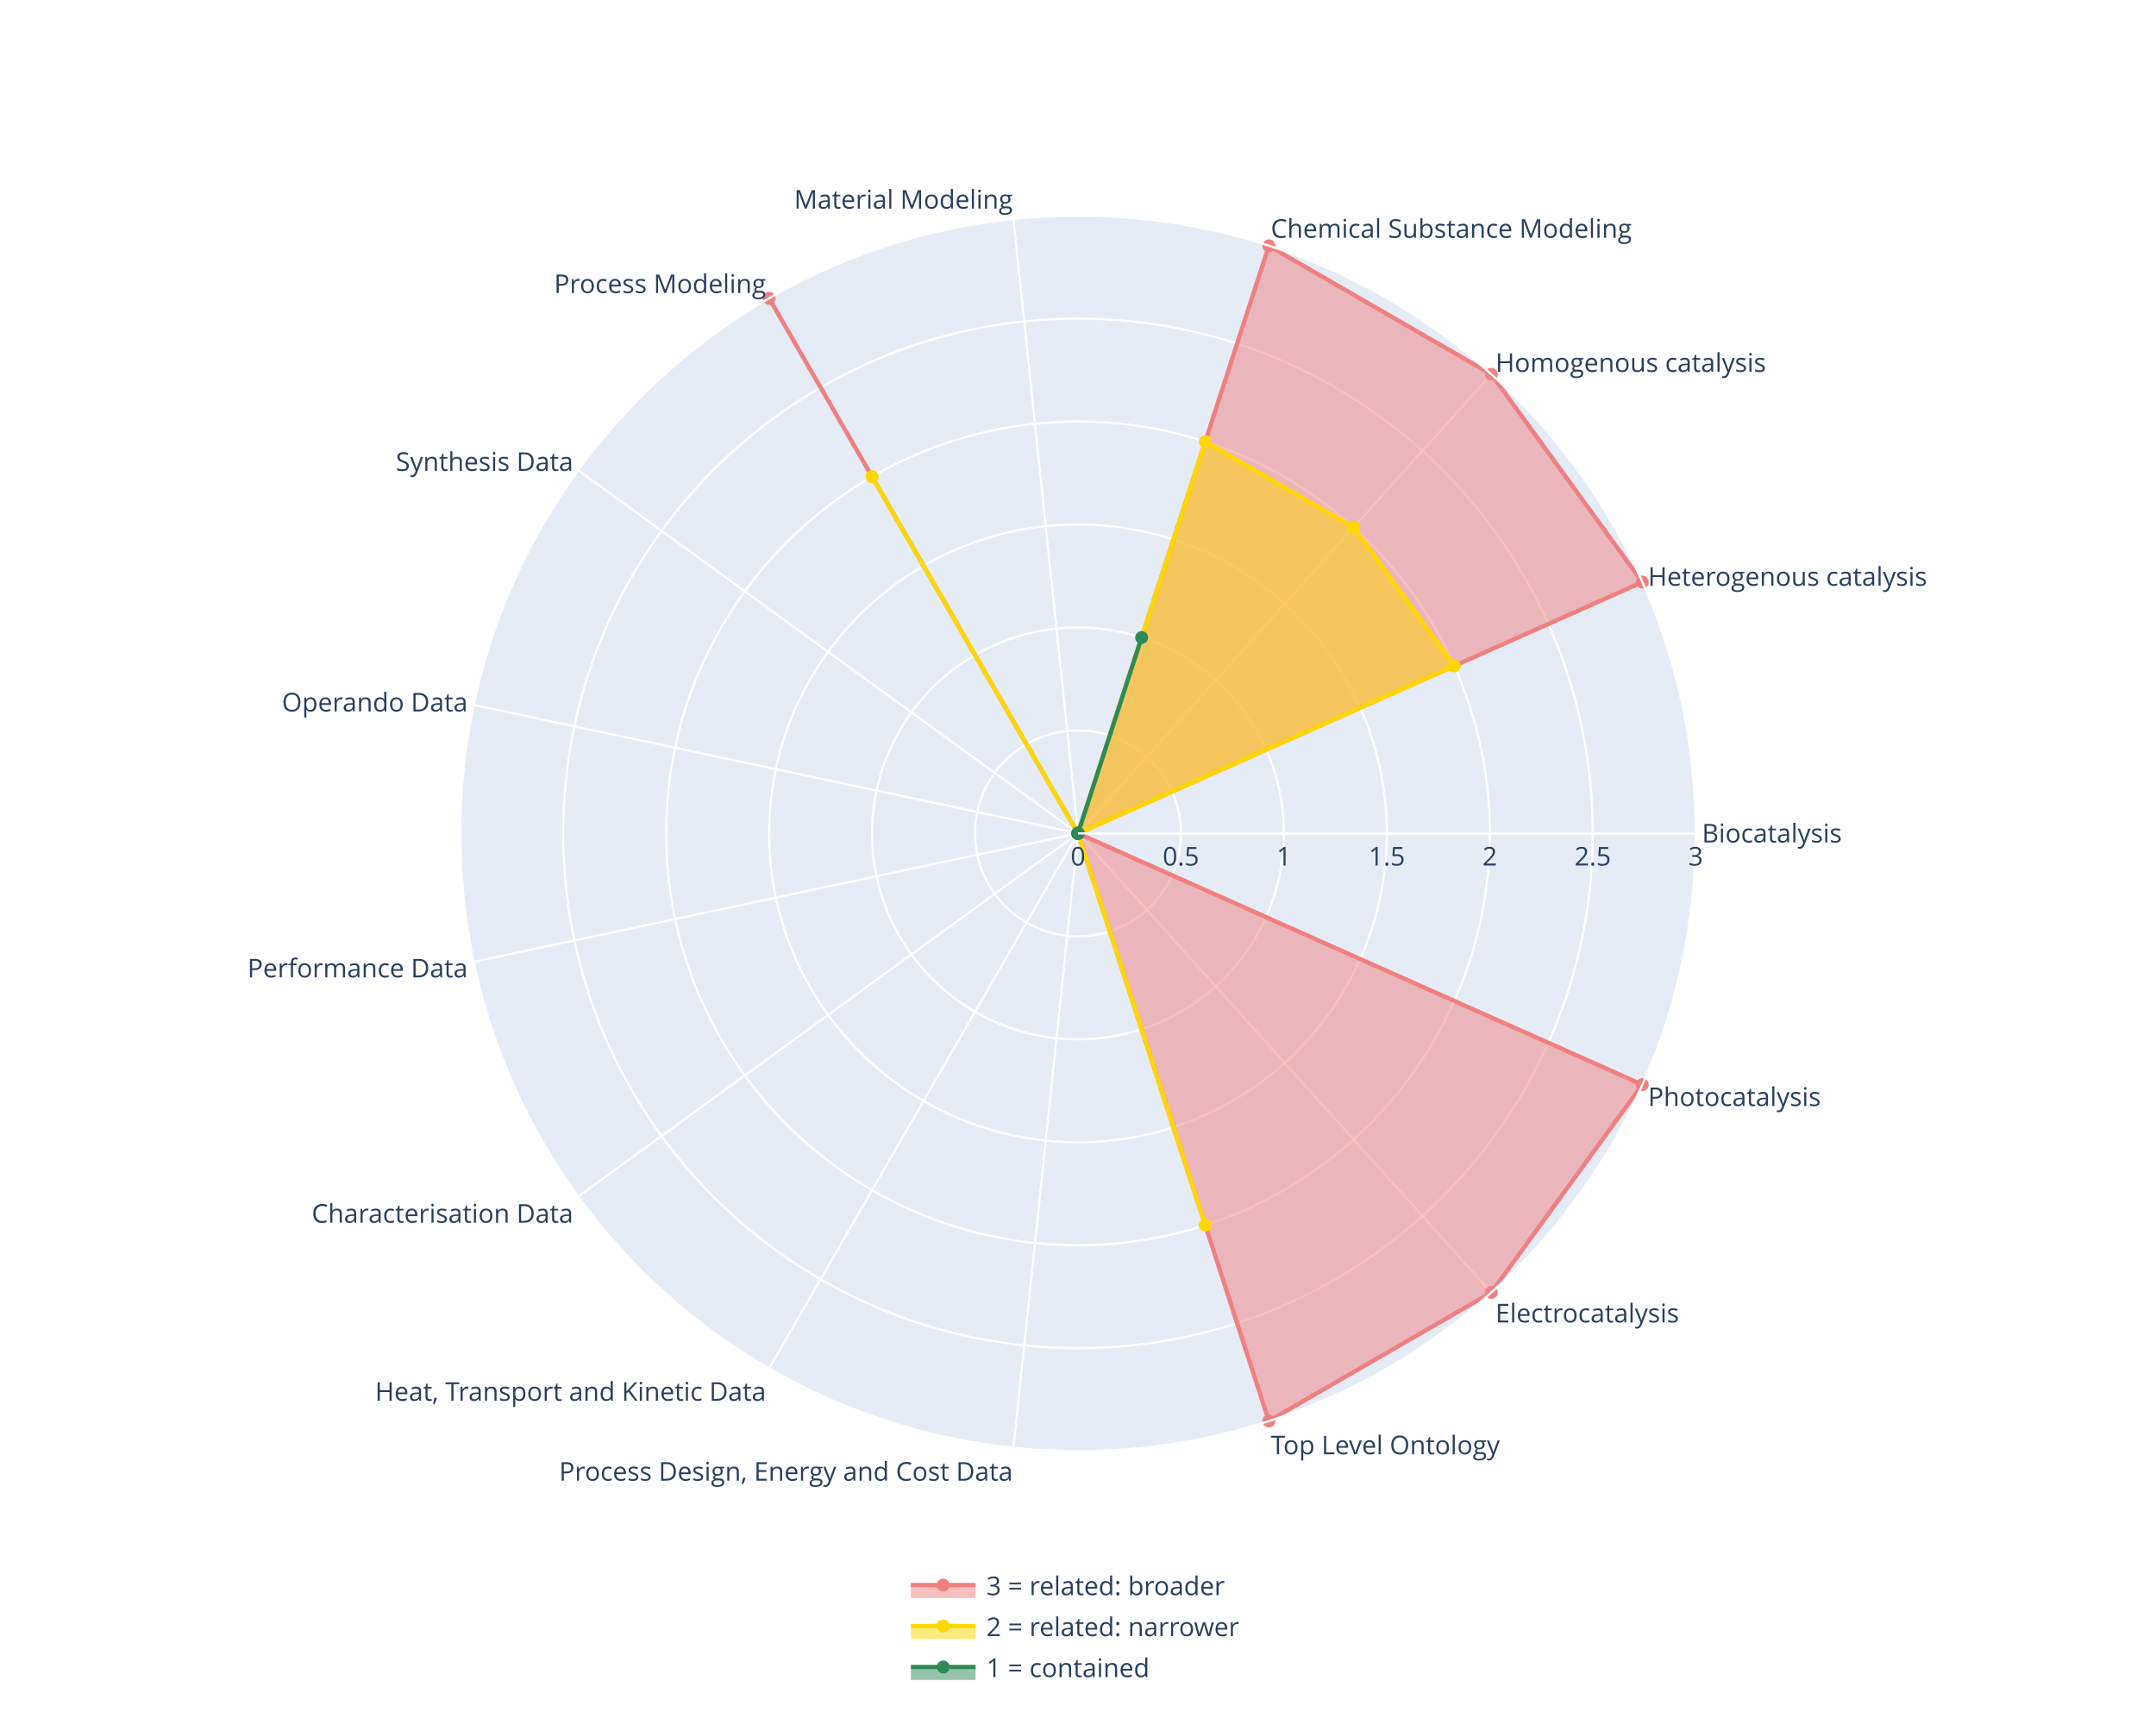
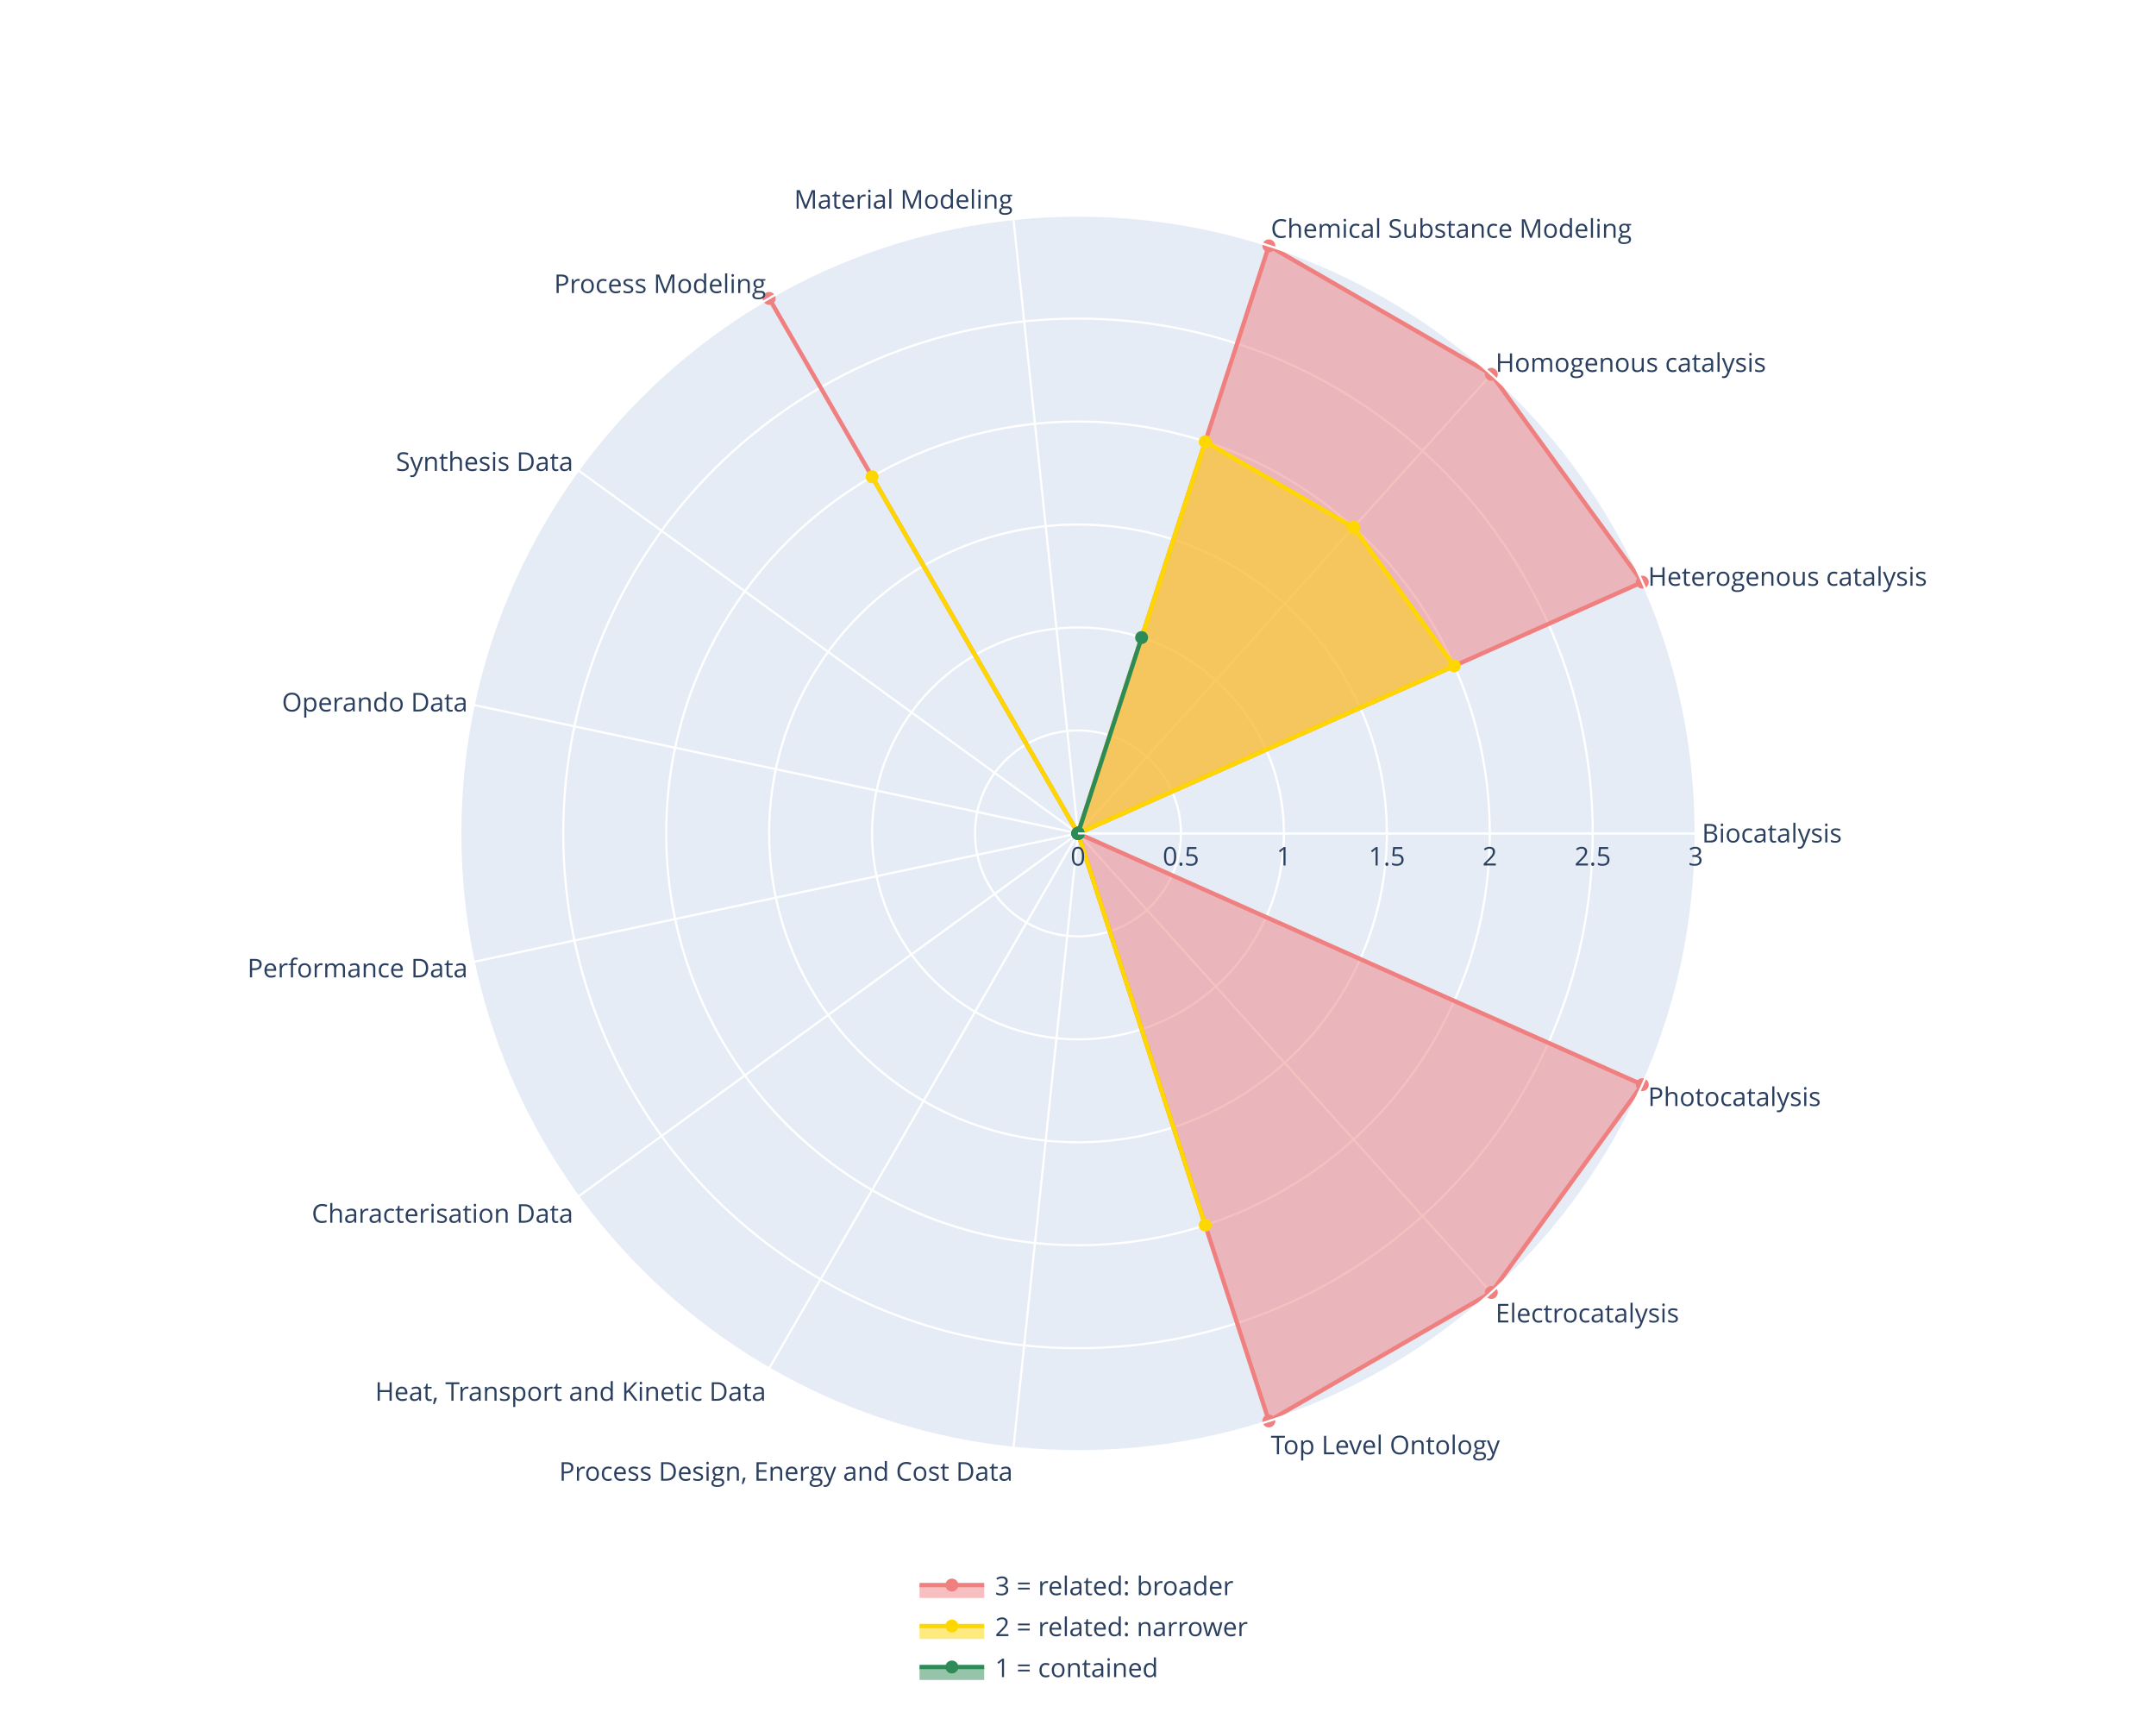
<svg xmlns="http://www.w3.org/2000/svg" class="main-svg" width="1000" height="800" style="" viewBox="0 0 1000 800">
  <rect x="0" y="0" width="1000" height="800" style="fill: rgb(255, 255, 255); fill-opacity: 1;" />
-   <defs id="defs-be75e0">
+   <defs id="defs-f96655">
    <g class="clips">
-       <clipPath id="clipbe75e0polar-for-traces">
+       <clipPath id="clipf96655polar-for-traces">
        <path d="M286.5,0A286.5,286.5 0,1,0 -286.5,-3.508613079557167e-14A286.5,286.5 0,1,0 286.5,7.017226159114334e-14Z" transform="translate(286.5,286.5)" />
      </clipPath>
    </g>
    <g class="gradients" />
    <g class="patterns" />
  </defs>
  <g class="bglayer" />
  <g class="layer-below">
    <g class="imagelayer" />
    <g class="shapelayer" />
  </g>
  <g class="cartesianlayer" />
  <g class="polarlayer">
    <g class="polar">
      <g class="polarsublayer draglayer" />
      <g class="polarsublayer plotbg">
        <path d="M286.5,0A286.5,286.5 0,1,0 -286.5,-3.508613079557167e-14A286.5,286.5 0,1,0 286.5,7.017226159114334e-14Z" transform="translate(500,386.5)" style="fill: rgb(229, 236, 246); fill-opacity: 1;" />
      </g>
      <g class="polarsublayer backplot">
        <g class="maplayer" />
      </g>
      <g class="polarsublayer angular-grid" style="fill: none;">
        <path class="angularaxisgrid" d="M500,386.5L786.5,386.5" style="stroke: rgb(255, 255, 255); stroke-opacity: 1; stroke-width: 1px;" />
        <path class="angularaxisgrid" d="M500,386.5L761.731,269.97" style="stroke: rgb(255, 255, 255); stroke-opacity: 1; stroke-width: 1px;" />
        <path class="angularaxisgrid" d="M500,386.5L691.706,173.589" style="stroke: rgb(255, 255, 255); stroke-opacity: 1; stroke-width: 1px;" />
        <path class="angularaxisgrid" d="M500,386.5L588.533,114.022" style="stroke: rgb(255, 255, 255); stroke-opacity: 1; stroke-width: 1px;" />
        <path class="angularaxisgrid" d="M500,386.5L470.053,101.569" style="stroke: rgb(255, 255, 255); stroke-opacity: 1; stroke-width: 1px;" />
        <path class="angularaxisgrid" d="M500,386.5L356.75,138.384" style="stroke: rgb(255, 255, 255); stroke-opacity: 1; stroke-width: 1px;" />
        <path class="angularaxisgrid" d="M500,386.5L268.217,218.1" style="stroke: rgb(255, 255, 255); stroke-opacity: 1; stroke-width: 1px;" />
        <path class="angularaxisgrid" d="M500,386.5L219.761,326.933" style="stroke: rgb(255, 255, 255); stroke-opacity: 1; stroke-width: 1px;" />
        <path class="angularaxisgrid" d="M500,386.5L219.761,446.067" style="stroke: rgb(255, 255, 255); stroke-opacity: 1; stroke-width: 1px;" />
        <path class="angularaxisgrid" d="M500,386.5L268.217,554.9" style="stroke: rgb(255, 255, 255); stroke-opacity: 1; stroke-width: 1px;" />
        <path class="angularaxisgrid" d="M500,386.5L356.75,634.616" style="stroke: rgb(255, 255, 255); stroke-opacity: 1; stroke-width: 1px;" />
        <path class="angularaxisgrid" d="M500,386.5L470.053,671.431" style="stroke: rgb(255, 255, 255); stroke-opacity: 1; stroke-width: 1px;" />
        <path class="angularaxisgrid" d="M500,386.5L588.533,658.978" style="stroke: rgb(255, 255, 255); stroke-opacity: 1; stroke-width: 1px;" />
        <path class="angularaxisgrid" d="M500,386.5L691.706,599.411" style="stroke: rgb(255, 255, 255); stroke-opacity: 1; stroke-width: 1px;" />
        <path class="angularaxisgrid" d="M500,386.5L761.731,503.03" style="stroke: rgb(255, 255, 255); stroke-opacity: 1; stroke-width: 1px;" />
      </g>
      <g class="polarsublayer radial-grid" transform="translate(500,386.5)" style="fill: none;">
        <path class="xgrid" d="M47.75,0A47.75,47.75 0,1,0 -47.75,-5.847688465928611e-15A47.75,47.75 0,1,0 47.75,1.1695376931857222e-14Z" style="stroke: rgb(255, 255, 255); stroke-opacity: 1; stroke-width: 1px;" />
        <path class="xgrid" d="M95.5,0A95.5,95.5 0,1,0 -95.5,-1.1695376931857222e-14A95.5,95.5 0,1,0 95.5,2.3390753863714445e-14Z" style="stroke: rgb(255, 255, 255); stroke-opacity: 1; stroke-width: 1px;" />
        <path class="xgrid" d="M143.25,0A143.25,143.25 0,1,0 -143.25,-1.7543065397785835e-14A143.25,143.25 0,1,0 143.25,3.508613079557167e-14Z" style="stroke: rgb(255, 255, 255); stroke-opacity: 1; stroke-width: 1px;" />
        <path class="xgrid" d="M191,0A191,191 0,1,0 -191,-2.3390753863714445e-14A191,191 0,1,0 191,4.678150772742889e-14Z" style="stroke: rgb(255, 255, 255); stroke-opacity: 1; stroke-width: 1px;" />
        <path class="xgrid" d="M238.75,0A238.75,238.75 0,1,0 -238.75,-2.923844232964306e-14A238.75,238.75 0,1,0 238.75,5.847688465928612e-14Z" style="stroke: rgb(255, 255, 255); stroke-opacity: 1; stroke-width: 1px;" />
      </g>
      <g class="polarsublayer frontplot" transform="translate(213.5,100)">
        <g class="barlayer" />
        <g class="scatterlayer">
-           <g class="trace scatter tracea31808" style="stroke-miterlimit: 2; opacity: 1;">
-             <g class="fills" clip-path="url(#clipbe75e0polar-for-traces)">
+           <g class="trace scatter tracef7c366" style="stroke-miterlimit: 2; opacity: 1;">
+             <g class="fills" clip-path="url(#clipf96655polar-for-traces)">
              <g>
                <path class="js-fill" d="M286.5,286.5L548.23,169.97L478.21,73.59L375.03,14.02L286.5,286.5L143.25,38.38L286.5,286.5L286.5,286.5L286.5,286.5L286.5,286.5L286.5,286.5L286.5,286.5L375.03,558.98L478.21,499.41L548.23,403.03L286.5,286.5Z" style="fill: rgb(240, 128, 128); fill-opacity: 0.5; stroke-width: 0;" />
              </g>
            </g>
            <g class="errorbars" />
            <g class="lines">
-               <path class="js-line" d="M286.5,286.5L548.23,169.97L478.21,73.59L375.03,14.02L286.5,286.5L143.25,38.38L286.5,286.5L286.5,286.5L286.5,286.5L286.5,286.5L286.5,286.5L286.5,286.5L375.03,558.98L478.21,499.41L548.23,403.03L286.5,286.5" clip-path="url(#clipbe75e0polar-for-traces)" style="vector-effect: non-scaling-stroke; fill: none; stroke: rgb(240, 128, 128); stroke-opacity: 1; stroke-width: 2px; opacity: 1;" />
+               <path class="js-line" d="M286.5,286.5L548.23,169.97L478.21,73.59L375.03,14.02L286.5,286.5L143.25,38.38L286.5,286.5L286.5,286.5L286.5,286.5L286.5,286.5L286.5,286.5L286.5,286.5L375.03,558.98L478.21,499.41L548.23,403.03L286.5,286.5" clip-path="url(#clipf96655polar-for-traces)" style="vector-effect: none; fill: none; stroke: rgb(240, 128, 128); stroke-opacity: 1; stroke-width: 2px; opacity: 1;" />
            </g>
            <g class="points">
              <path class="point" transform="translate(286.5,286.5)" d="M3,0A3,3 0 1,1 0,-3A3,3 0 0,1 3,0Z" style="opacity: 1; stroke-width: 0px; fill: rgb(240, 128, 128); fill-opacity: 1;" />
              <path class="point" transform="translate(548.23,169.97)" d="M3,0A3,3 0 1,1 0,-3A3,3 0 0,1 3,0Z" style="opacity: 1; stroke-width: 0px; fill: rgb(240, 128, 128); fill-opacity: 1;" />
              <path class="point" transform="translate(478.21,73.59)" d="M3,0A3,3 0 1,1 0,-3A3,3 0 0,1 3,0Z" style="opacity: 1; stroke-width: 0px; fill: rgb(240, 128, 128); fill-opacity: 1;" />
              <path class="point" transform="translate(375.03,14.02)" d="M3,0A3,3 0 1,1 0,-3A3,3 0 0,1 3,0Z" style="opacity: 1; stroke-width: 0px; fill: rgb(240, 128, 128); fill-opacity: 1;" />
              <path class="point" transform="translate(286.5,286.5)" d="M3,0A3,3 0 1,1 0,-3A3,3 0 0,1 3,0Z" style="opacity: 1; stroke-width: 0px; fill: rgb(240, 128, 128); fill-opacity: 1;" />
              <path class="point" transform="translate(143.25,38.38)" d="M3,0A3,3 0 1,1 0,-3A3,3 0 0,1 3,0Z" style="opacity: 1; stroke-width: 0px; fill: rgb(240, 128, 128); fill-opacity: 1;" />
              <path class="point" transform="translate(286.5,286.5)" d="M3,0A3,3 0 1,1 0,-3A3,3 0 0,1 3,0Z" style="opacity: 1; stroke-width: 0px; fill: rgb(240, 128, 128); fill-opacity: 1;" />
              <path class="point" transform="translate(286.5,286.5)" d="M3,0A3,3 0 1,1 0,-3A3,3 0 0,1 3,0Z" style="opacity: 1; stroke-width: 0px; fill: rgb(240, 128, 128); fill-opacity: 1;" />
              <path class="point" transform="translate(286.5,286.5)" d="M3,0A3,3 0 1,1 0,-3A3,3 0 0,1 3,0Z" style="opacity: 1; stroke-width: 0px; fill: rgb(240, 128, 128); fill-opacity: 1;" />
              <path class="point" transform="translate(286.5,286.5)" d="M3,0A3,3 0 1,1 0,-3A3,3 0 0,1 3,0Z" style="opacity: 1; stroke-width: 0px; fill: rgb(240, 128, 128); fill-opacity: 1;" />
              <path class="point" transform="translate(286.5,286.5)" d="M3,0A3,3 0 1,1 0,-3A3,3 0 0,1 3,0Z" style="opacity: 1; stroke-width: 0px; fill: rgb(240, 128, 128); fill-opacity: 1;" />
              <path class="point" transform="translate(286.5,286.5)" d="M3,0A3,3 0 1,1 0,-3A3,3 0 0,1 3,0Z" style="opacity: 1; stroke-width: 0px; fill: rgb(240, 128, 128); fill-opacity: 1;" />
              <path class="point" transform="translate(375.03,558.98)" d="M3,0A3,3 0 1,1 0,-3A3,3 0 0,1 3,0Z" style="opacity: 1; stroke-width: 0px; fill: rgb(240, 128, 128); fill-opacity: 1;" />
              <path class="point" transform="translate(478.21,499.41)" d="M3,0A3,3 0 1,1 0,-3A3,3 0 0,1 3,0Z" style="opacity: 1; stroke-width: 0px; fill: rgb(240, 128, 128); fill-opacity: 1;" />
              <path class="point" transform="translate(548.23,403.03)" d="M3,0A3,3 0 1,1 0,-3A3,3 0 0,1 3,0Z" style="opacity: 1; stroke-width: 0px; fill: rgb(240, 128, 128); fill-opacity: 1;" />
              <path class="point" transform="translate(286.5,286.5)" d="M3,0A3,3 0 1,1 0,-3A3,3 0 0,1 3,0Z" style="opacity: 1; stroke-width: 0px; fill: rgb(240, 128, 128); fill-opacity: 1;" />
            </g>
            <g class="text" />
          </g>
-           <g class="trace scatter tracec7c7d9" style="stroke-miterlimit: 2; opacity: 1;">
-             <g class="fills" clip-path="url(#clipbe75e0polar-for-traces)">
+           <g class="trace scatter tracecd382e" style="stroke-miterlimit: 2; opacity: 1;">
+             <g class="fills" clip-path="url(#clipf96655polar-for-traces)">
              <g>
                <path class="js-fill" d="M286.5,286.5L460.99,208.81L414.3,144.56L345.52,104.85L286.5,286.5L191,121.09L286.5,286.5L286.5,286.5L286.5,286.5L286.5,286.5L286.5,286.5L286.5,286.5L345.52,468.15L286.5,286.5L286.5,286.5L286.5,286.5Z" style="fill: rgb(255, 215, 0); fill-opacity: 0.5; stroke-width: 0;" />
              </g>
            </g>
            <g class="errorbars" />
            <g class="lines">
-               <path class="js-line" d="M286.5,286.5L460.99,208.81L414.3,144.56L345.52,104.85L286.5,286.5L191,121.09L286.5,286.5L286.5,286.5L286.5,286.5L286.5,286.5L286.5,286.5L286.5,286.5L345.52,468.15L286.5,286.5L286.5,286.5L286.5,286.5" clip-path="url(#clipbe75e0polar-for-traces)" style="vector-effect: non-scaling-stroke; fill: none; stroke: rgb(255, 215, 0); stroke-opacity: 1; stroke-width: 2px; opacity: 1;" />
+               <path class="js-line" d="M286.5,286.5L460.99,208.81L414.3,144.56L345.52,104.85L286.5,286.5L191,121.09L286.5,286.5L286.5,286.5L286.5,286.5L286.5,286.5L286.5,286.5L286.5,286.5L345.52,468.15L286.5,286.5L286.5,286.5L286.5,286.5" clip-path="url(#clipf96655polar-for-traces)" style="vector-effect: none; fill: none; stroke: rgb(255, 215, 0); stroke-opacity: 1; stroke-width: 2px; opacity: 1;" />
            </g>
            <g class="points">
              <path class="point" transform="translate(286.5,286.5)" d="M3,0A3,3 0 1,1 0,-3A3,3 0 0,1 3,0Z" style="opacity: 1; stroke-width: 0px; fill: rgb(255, 215, 0); fill-opacity: 1;" />
              <path class="point" transform="translate(460.99,208.81)" d="M3,0A3,3 0 1,1 0,-3A3,3 0 0,1 3,0Z" style="opacity: 1; stroke-width: 0px; fill: rgb(255, 215, 0); fill-opacity: 1;" />
              <path class="point" transform="translate(414.3,144.56)" d="M3,0A3,3 0 1,1 0,-3A3,3 0 0,1 3,0Z" style="opacity: 1; stroke-width: 0px; fill: rgb(255, 215, 0); fill-opacity: 1;" />
              <path class="point" transform="translate(345.52,104.85)" d="M3,0A3,3 0 1,1 0,-3A3,3 0 0,1 3,0Z" style="opacity: 1; stroke-width: 0px; fill: rgb(255, 215, 0); fill-opacity: 1;" />
              <path class="point" transform="translate(286.5,286.5)" d="M3,0A3,3 0 1,1 0,-3A3,3 0 0,1 3,0Z" style="opacity: 1; stroke-width: 0px; fill: rgb(255, 215, 0); fill-opacity: 1;" />
              <path class="point" transform="translate(191,121.09)" d="M3,0A3,3 0 1,1 0,-3A3,3 0 0,1 3,0Z" style="opacity: 1; stroke-width: 0px; fill: rgb(255, 215, 0); fill-opacity: 1;" />
              <path class="point" transform="translate(286.5,286.5)" d="M3,0A3,3 0 1,1 0,-3A3,3 0 0,1 3,0Z" style="opacity: 1; stroke-width: 0px; fill: rgb(255, 215, 0); fill-opacity: 1;" />
              <path class="point" transform="translate(286.5,286.5)" d="M3,0A3,3 0 1,1 0,-3A3,3 0 0,1 3,0Z" style="opacity: 1; stroke-width: 0px; fill: rgb(255, 215, 0); fill-opacity: 1;" />
              <path class="point" transform="translate(286.5,286.5)" d="M3,0A3,3 0 1,1 0,-3A3,3 0 0,1 3,0Z" style="opacity: 1; stroke-width: 0px; fill: rgb(255, 215, 0); fill-opacity: 1;" />
              <path class="point" transform="translate(286.5,286.5)" d="M3,0A3,3 0 1,1 0,-3A3,3 0 0,1 3,0Z" style="opacity: 1; stroke-width: 0px; fill: rgb(255, 215, 0); fill-opacity: 1;" />
              <path class="point" transform="translate(286.5,286.5)" d="M3,0A3,3 0 1,1 0,-3A3,3 0 0,1 3,0Z" style="opacity: 1; stroke-width: 0px; fill: rgb(255, 215, 0); fill-opacity: 1;" />
              <path class="point" transform="translate(286.5,286.5)" d="M3,0A3,3 0 1,1 0,-3A3,3 0 0,1 3,0Z" style="opacity: 1; stroke-width: 0px; fill: rgb(255, 215, 0); fill-opacity: 1;" />
              <path class="point" transform="translate(345.52,468.15)" d="M3,0A3,3 0 1,1 0,-3A3,3 0 0,1 3,0Z" style="opacity: 1; stroke-width: 0px; fill: rgb(255, 215, 0); fill-opacity: 1;" />
              <path class="point" transform="translate(286.5,286.5)" d="M3,0A3,3 0 1,1 0,-3A3,3 0 0,1 3,0Z" style="opacity: 1; stroke-width: 0px; fill: rgb(255, 215, 0); fill-opacity: 1;" />
              <path class="point" transform="translate(286.5,286.5)" d="M3,0A3,3 0 1,1 0,-3A3,3 0 0,1 3,0Z" style="opacity: 1; stroke-width: 0px; fill: rgb(255, 215, 0); fill-opacity: 1;" />
              <path class="point" transform="translate(286.5,286.5)" d="M3,0A3,3 0 1,1 0,-3A3,3 0 0,1 3,0Z" style="opacity: 1; stroke-width: 0px; fill: rgb(255, 215, 0); fill-opacity: 1;" />
            </g>
            <g class="text" />
          </g>
-           <g class="trace scatter trace2a318a" style="stroke-miterlimit: 2; opacity: 1;">
-             <g class="fills" clip-path="url(#clipbe75e0polar-for-traces)">
+           <g class="trace scatter tracee74c1b" style="stroke-miterlimit: 2; opacity: 1;">
+             <g class="fills" clip-path="url(#clipf96655polar-for-traces)">
              <g>
                <path class="js-fill" d="M286.5,286.5L286.5,286.5L286.5,286.5L316.01,195.67L286.5,286.5L286.5,286.5L286.5,286.5L286.5,286.5L286.5,286.5L286.5,286.5L286.5,286.5L286.5,286.5L286.5,286.5L286.5,286.5L286.5,286.5L286.5,286.5Z" style="fill: rgb(46, 139, 87); fill-opacity: 0.5; stroke-width: 0;" />
              </g>
            </g>
            <g class="errorbars" />
            <g class="lines">
-               <path class="js-line" d="M286.5,286.5L286.5,286.5L286.5,286.5L316.01,195.67L286.5,286.5L286.5,286.5L286.5,286.5L286.5,286.5L286.5,286.5L286.5,286.5L286.5,286.5L286.5,286.5L286.5,286.5L286.5,286.5L286.5,286.5L286.5,286.5" clip-path="url(#clipbe75e0polar-for-traces)" style="vector-effect: non-scaling-stroke; fill: none; stroke: rgb(46, 139, 87); stroke-opacity: 1; stroke-width: 2px; opacity: 1;" />
+               <path class="js-line" d="M286.5,286.5L286.5,286.5L286.5,286.5L316.01,195.67L286.5,286.5L286.5,286.5L286.5,286.5L286.5,286.5L286.5,286.5L286.5,286.5L286.5,286.5L286.5,286.5L286.5,286.5L286.5,286.5L286.5,286.5L286.5,286.5" clip-path="url(#clipf96655polar-for-traces)" style="vector-effect: none; fill: none; stroke: rgb(46, 139, 87); stroke-opacity: 1; stroke-width: 2px; opacity: 1;" />
            </g>
            <g class="points">
              <path class="point" transform="translate(286.5,286.5)" d="M3,0A3,3 0 1,1 0,-3A3,3 0 0,1 3,0Z" style="opacity: 1; stroke-width: 0px; fill: rgb(46, 139, 87); fill-opacity: 1;" />
              <path class="point" transform="translate(286.5,286.5)" d="M3,0A3,3 0 1,1 0,-3A3,3 0 0,1 3,0Z" style="opacity: 1; stroke-width: 0px; fill: rgb(46, 139, 87); fill-opacity: 1;" />
              <path class="point" transform="translate(286.5,286.5)" d="M3,0A3,3 0 1,1 0,-3A3,3 0 0,1 3,0Z" style="opacity: 1; stroke-width: 0px; fill: rgb(46, 139, 87); fill-opacity: 1;" />
              <path class="point" transform="translate(316.01,195.67)" d="M3,0A3,3 0 1,1 0,-3A3,3 0 0,1 3,0Z" style="opacity: 1; stroke-width: 0px; fill: rgb(46, 139, 87); fill-opacity: 1;" />
              <path class="point" transform="translate(286.5,286.5)" d="M3,0A3,3 0 1,1 0,-3A3,3 0 0,1 3,0Z" style="opacity: 1; stroke-width: 0px; fill: rgb(46, 139, 87); fill-opacity: 1;" />
              <path class="point" transform="translate(286.5,286.5)" d="M3,0A3,3 0 1,1 0,-3A3,3 0 0,1 3,0Z" style="opacity: 1; stroke-width: 0px; fill: rgb(46, 139, 87); fill-opacity: 1;" />
              <path class="point" transform="translate(286.5,286.5)" d="M3,0A3,3 0 1,1 0,-3A3,3 0 0,1 3,0Z" style="opacity: 1; stroke-width: 0px; fill: rgb(46, 139, 87); fill-opacity: 1;" />
              <path class="point" transform="translate(286.5,286.5)" d="M3,0A3,3 0 1,1 0,-3A3,3 0 0,1 3,0Z" style="opacity: 1; stroke-width: 0px; fill: rgb(46, 139, 87); fill-opacity: 1;" />
              <path class="point" transform="translate(286.5,286.5)" d="M3,0A3,3 0 1,1 0,-3A3,3 0 0,1 3,0Z" style="opacity: 1; stroke-width: 0px; fill: rgb(46, 139, 87); fill-opacity: 1;" />
              <path class="point" transform="translate(286.5,286.5)" d="M3,0A3,3 0 1,1 0,-3A3,3 0 0,1 3,0Z" style="opacity: 1; stroke-width: 0px; fill: rgb(46, 139, 87); fill-opacity: 1;" />
              <path class="point" transform="translate(286.5,286.5)" d="M3,0A3,3 0 1,1 0,-3A3,3 0 0,1 3,0Z" style="opacity: 1; stroke-width: 0px; fill: rgb(46, 139, 87); fill-opacity: 1;" />
              <path class="point" transform="translate(286.5,286.5)" d="M3,0A3,3 0 1,1 0,-3A3,3 0 0,1 3,0Z" style="opacity: 1; stroke-width: 0px; fill: rgb(46, 139, 87); fill-opacity: 1;" />
              <path class="point" transform="translate(286.5,286.5)" d="M3,0A3,3 0 1,1 0,-3A3,3 0 0,1 3,0Z" style="opacity: 1; stroke-width: 0px; fill: rgb(46, 139, 87); fill-opacity: 1;" />
              <path class="point" transform="translate(286.5,286.5)" d="M3,0A3,3 0 1,1 0,-3A3,3 0 0,1 3,0Z" style="opacity: 1; stroke-width: 0px; fill: rgb(46, 139, 87); fill-opacity: 1;" />
              <path class="point" transform="translate(286.5,286.5)" d="M3,0A3,3 0 1,1 0,-3A3,3 0 0,1 3,0Z" style="opacity: 1; stroke-width: 0px; fill: rgb(46, 139, 87); fill-opacity: 1;" />
              <path class="point" transform="translate(286.5,286.5)" d="M3,0A3,3 0 1,1 0,-3A3,3 0 0,1 3,0Z" style="opacity: 1; stroke-width: 0px; fill: rgb(46, 139, 87); fill-opacity: 1;" />
            </g>
            <g class="text" />
          </g>
        </g>
      </g>
      <g class="polarsublayer angular-line">
        <path d="M286.5,0A286.5,286.5 0,1,0 -286.5,-3.508613079557167e-14A286.5,286.5 0,1,0 286.5,7.017226159114334e-14Z" transform="translate(500,386.5)" stroke-width="1" style="fill: none; stroke: rgb(255, 255, 255); stroke-opacity: 1;" />
      </g>
      <g class="polarsublayer radial-line">
        <line x1="0" y1="0" x2="286.5" y2="0" transform="translate(500,386.5)" stroke-width="1" style="fill: none; stroke: rgb(255, 255, 255); stroke-opacity: 1;" />
      </g>
      <g class="polarsublayer angular-axis">
        <g class="angularaxistick">
          <text text-anchor="start" x="2.9" y="4.2" transform="translate(786.5,386.5)" style="font-family: 'Open Sans', verdana, arial, sans-serif; font-size: 12px; fill: rgb(42, 63, 95); fill-opacity: 1; white-space: pre; opacity: 1;">Biocatalysis</text>
        </g>
        <g class="angularaxistick">
          <text text-anchor="start" x="2.649" y="1.681" transform="translate(761.7308,269.97)" style="font-family: 'Open Sans', verdana, arial, sans-serif; font-size: 12px; fill: rgb(42, 63, 95); fill-opacity: 1; white-space: pre; opacity: 1;">Heterogenous catalysis</text>
        </g>
        <g class="angularaxistick">
          <text text-anchor="start" x="1.94" y="-1.128" transform="translate(691.7059,173.589)" style="font-family: 'Open Sans', verdana, arial, sans-serif; font-size: 12px; fill: rgb(42, 63, 95); fill-opacity: 1; white-space: pre; opacity: 1;">Homogenous catalysis</text>
        </g>
        <g class="angularaxistick">
          <text text-anchor="start" x="0.896" y="-3.743" transform="translate(588.5334,114.0223)" style="font-family: 'Open Sans', verdana, arial, sans-serif; font-size: 12px; fill: rgb(42, 63, 95); fill-opacity: 1; white-space: pre; opacity: 1;">Chemical Substance Modeling</text>
        </g>
        <g class="angularaxistick">
          <text text-anchor="end" x="-0.303" y="-4.832" transform="translate(470.0526,101.5695)" style="font-family: 'Open Sans', verdana, arial, sans-serif; font-size: 12px; fill: rgb(42, 63, 95); fill-opacity: 1; white-space: pre; opacity: 1;">Material Modeling</text>
        </g>
        <g class="angularaxistick">
          <text text-anchor="end" x="-1.45" y="-2.49" transform="translate(356.75,138.3837)" style="font-family: 'Open Sans', verdana, arial, sans-serif; font-size: 12px; fill: rgb(42, 63, 95); fill-opacity: 1; white-space: pre; opacity: 1;">Process Modeling</text>
        </g>
        <g class="angularaxistick">
          <text text-anchor="end" x="-2.346" y="0.283" transform="translate(268.2166,218.0995)" style="font-family: 'Open Sans', verdana, arial, sans-serif; font-size: 12px; fill: rgb(42, 63, 95); fill-opacity: 1; white-space: pre; opacity: 1;">Synthesis Data</text>
        </g>
        <g class="angularaxistick">
          <text text-anchor="end" x="-2.837" y="3.006" transform="translate(219.7607,326.9333)" style="font-family: 'Open Sans', verdana, arial, sans-serif; font-size: 12px; fill: rgb(42, 63, 95); fill-opacity: 1; white-space: pre; opacity: 1;">Operando Data</text>
        </g>
        <g class="angularaxistick">
          <text text-anchor="end" x="-2.837" y="7.206" transform="translate(219.7607,446.0667)" style="font-family: 'Open Sans', verdana, arial, sans-serif; font-size: 12px; fill: rgb(42, 63, 95); fill-opacity: 1; white-space: pre; opacity: 1;">Performance Data</text>
        </g>
        <g class="angularaxistick">
          <text text-anchor="end" x="-2.346" y="12.156" transform="translate(268.2166,554.9005)" style="font-family: 'Open Sans', verdana, arial, sans-serif; font-size: 12px; fill: rgb(42, 63, 95); fill-opacity: 1; white-space: pre; opacity: 1;">Characterisation Data</text>
        </g>
        <g class="angularaxistick">
          <text text-anchor="end" x="-1.45" y="15.004" transform="translate(356.75,634.6163)" style="font-family: 'Open Sans', verdana, arial, sans-serif; font-size: 12px; fill: rgb(42, 63, 95); fill-opacity: 1; white-space: pre; opacity: 1;">Heat, Transport and Kinetic Data</text>
        </g>
        <g class="angularaxistick">
          <text text-anchor="end" x="-0.303" y="15.257" transform="translate(470.0526,671.4305)" style="font-family: 'Open Sans', verdana, arial, sans-serif; font-size: 12px; fill: rgb(42, 63, 95); fill-opacity: 1; white-space: pre; opacity: 1;">Process Design, Energy and Cost Data</text>
        </g>
        <g class="angularaxistick">
          <text text-anchor="start" x="0.896" y="15.469" transform="translate(588.5334,658.9777)" style="font-family: 'Open Sans', verdana, arial, sans-serif; font-size: 12px; fill: rgb(42, 63, 95); fill-opacity: 1; white-space: pre; opacity: 1;">Top Level Ontology</text>
        </g>
        <g class="angularaxistick">
          <text text-anchor="start" x="1.94" y="13.883" transform="translate(691.7059,599.411)" style="font-family: 'Open Sans', verdana, arial, sans-serif; font-size: 12px; fill: rgb(42, 63, 95); fill-opacity: 1; white-space: pre; opacity: 1;">Electrocatalysis</text>
        </g>
        <g class="angularaxistick">
          <text text-anchor="start" x="2.649" y="9.897" transform="translate(761.7308,503.03)" style="font-family: 'Open Sans', verdana, arial, sans-serif; font-size: 12px; fill: rgb(42, 63, 95); fill-opacity: 1; white-space: pre; opacity: 1;">Photocatalysis</text>
        </g>
      </g>
      <g class="polarsublayer radial-axis" transform="translate(500,386.5)">
        <g class="xtick">
          <text text-anchor="middle" x="0" y="14.9" transform="" style="font-family: 'Open Sans', verdana, arial, sans-serif; font-size: 12px; fill: rgb(42, 63, 95); fill-opacity: 1; white-space: pre; opacity: 1;">0</text>
        </g>
        <g class="xtick">
          <text text-anchor="middle" x="0" y="14.9" transform="translate(47.75,0)" style="font-family: 'Open Sans', verdana, arial, sans-serif; font-size: 12px; fill: rgb(42, 63, 95); fill-opacity: 1; white-space: pre; opacity: 1;">0.5</text>
        </g>
        <g class="xtick">
          <text text-anchor="middle" x="0" y="14.9" transform="translate(95.5,0)" style="font-family: 'Open Sans', verdana, arial, sans-serif; font-size: 12px; fill: rgb(42, 63, 95); fill-opacity: 1; white-space: pre; opacity: 1;">1</text>
        </g>
        <g class="xtick">
          <text text-anchor="middle" x="0" y="14.9" transform="translate(143.25,0)" style="font-family: 'Open Sans', verdana, arial, sans-serif; font-size: 12px; fill: rgb(42, 63, 95); fill-opacity: 1; white-space: pre; opacity: 1;">1.5</text>
        </g>
        <g class="xtick">
          <text text-anchor="middle" x="0" y="14.9" transform="translate(191,0)" style="font-family: 'Open Sans', verdana, arial, sans-serif; font-size: 12px; fill: rgb(42, 63, 95); fill-opacity: 1; white-space: pre; opacity: 1;">2</text>
        </g>
        <g class="xtick">
          <text text-anchor="middle" x="0" y="14.9" transform="translate(238.75,0)" style="font-family: 'Open Sans', verdana, arial, sans-serif; font-size: 12px; fill: rgb(42, 63, 95); fill-opacity: 1; white-space: pre; opacity: 1;">2.5</text>
        </g>
        <g class="xtick">
          <text text-anchor="middle" x="0" y="14.9" transform="translate(286.5,0)" style="font-family: 'Open Sans', verdana, arial, sans-serif; font-size: 12px; fill: rgb(42, 63, 95); fill-opacity: 1; white-space: pre; opacity: 1;">3</text>
        </g>
      </g>
    </g>
  </g>
  <g class="smithlayer" />
  <g class="ternarylayer" />
  <g class="geolayer" />
  <g class="funnelarealayer" />
  <g class="pielayer" />
  <g class="iciclelayer" />
  <g class="treemaplayer" />
  <g class="sunburstlayer" />
  <g class="glimages" />
-   <defs id="topdefs-be75e0">
+   <defs id="topdefs-f96655">
    <g class="clips" />
-     <clipPath id="legendbe75e0">
-       <rect width="165" height="67" x="0" y="0" />
+     <clipPath id="legendf96655">
+       <rect width="157" height="67" x="0" y="0" />
    </clipPath>
  </defs>
  <g class="layer-above">
    <g class="imagelayer" />
    <g class="shapelayer" />
  </g>
  <g class="infolayer">
-     <g class="legend" pointer-events="all" transform="translate(417.5,720.6)">
-       <rect class="bg" shape-rendering="crispEdges" width="165" height="67" x="0" y="0" style="stroke: rgb(68, 68, 68); stroke-opacity: 1; fill: rgb(255, 255, 255); fill-opacity: 1; stroke-width: 0px;" />
-       <g class="scrollbox" transform="" clip-path="url(#legendbe75e0)">
+     <g class="legend" pointer-events="all" transform="translate(421.5,720.6)">
+       <rect class="bg" shape-rendering="crispEdges" width="157" height="67" x="0" y="0" style="stroke: rgb(68, 68, 68); stroke-opacity: 1; fill: rgb(255, 255, 255); fill-opacity: 1; stroke-width: 0px;" />
+       <g class="scrollbox" transform="" clip-path="url(#legendf96655)">
        <g class="groups">
          <g class="traces" transform="translate(0,14.5)" style="opacity: 1;">
            <text class="legendtext" text-anchor="start" x="40" y="4.68" style="font-family: 'Open Sans', verdana, arial, sans-serif; font-size: 12px; fill: rgb(42, 63, 95); fill-opacity: 1; white-space: pre;">3 = related: broader</text>
            <g class="layers" style="opacity: 1;">
              <g class="legendfill">
                <path class="js-fill" d="M5,0h30v6h-30z" style="stroke-width: 0; fill: rgb(240, 128, 128); fill-opacity: 0.5;" />
              </g>
              <g class="legendlines">
                <path class="js-line" d="M5,0h30" style="fill: none; stroke: rgb(240, 128, 128); stroke-opacity: 1; stroke-width: 2px;" />
              </g>
              <g class="legendsymbols">
                <g class="legendpoints">
                  <path class="scatterpts" transform="translate(20,0)" d="M3,0A3,3 0 1,1 0,-3A3,3 0 0,1 3,0Z" style="opacity: 1; stroke-width: 0px; fill: rgb(240, 128, 128); fill-opacity: 1;" />
                </g>
              </g>
            </g>
-             <rect class="legendtoggle" x="0" y="-9.5" width="159.094" height="19" style="fill: rgb(0, 0, 0); fill-opacity: 0;" />
+             <rect class="legendtoggle" x="0" y="-9.5" width="151.062" height="19" style="fill: rgb(0, 0, 0); fill-opacity: 0;" />
          </g>
          <g class="traces" transform="translate(0,33.5)" style="opacity: 1;">
            <text class="legendtext" text-anchor="start" x="40" y="4.68" style="font-family: 'Open Sans', verdana, arial, sans-serif; font-size: 12px; fill: rgb(42, 63, 95); fill-opacity: 1; white-space: pre;">2 = related: narrower</text>
            <g class="layers" style="opacity: 1;">
              <g class="legendfill">
                <path class="js-fill" d="M5,0h30v6h-30z" style="stroke-width: 0; fill: rgb(255, 215, 0); fill-opacity: 0.5;" />
              </g>
              <g class="legendlines">
                <path class="js-line" d="M5,0h30" style="fill: none; stroke: rgb(255, 215, 0); stroke-opacity: 1; stroke-width: 2px;" />
              </g>
              <g class="legendsymbols">
                <g class="legendpoints">
                  <path class="scatterpts" transform="translate(20,0)" d="M3,0A3,3 0 1,1 0,-3A3,3 0 0,1 3,0Z" style="opacity: 1; stroke-width: 0px; fill: rgb(255, 215, 0); fill-opacity: 1;" />
                </g>
              </g>
            </g>
-             <rect class="legendtoggle" x="0" y="-9.5" width="159.094" height="19" style="fill: rgb(0, 0, 0); fill-opacity: 0;" />
+             <rect class="legendtoggle" x="0" y="-9.5" width="151.062" height="19" style="fill: rgb(0, 0, 0); fill-opacity: 0;" />
          </g>
          <g class="traces" transform="translate(0,52.5)" style="opacity: 1;">
            <text class="legendtext" text-anchor="start" x="40" y="4.68" style="font-family: 'Open Sans', verdana, arial, sans-serif; font-size: 12px; fill: rgb(42, 63, 95); fill-opacity: 1; white-space: pre;">1 = contained</text>
            <g class="layers" style="opacity: 1;">
              <g class="legendfill">
                <path class="js-fill" d="M5,0h30v6h-30z" style="stroke-width: 0; fill: rgb(46, 139, 87); fill-opacity: 0.5;" />
              </g>
              <g class="legendlines">
                <path class="js-line" d="M5,0h30" style="fill: none; stroke: rgb(46, 139, 87); stroke-opacity: 1; stroke-width: 2px;" />
              </g>
              <g class="legendsymbols">
                <g class="legendpoints">
                  <path class="scatterpts" transform="translate(20,0)" d="M3,0A3,3 0 1,1 0,-3A3,3 0 0,1 3,0Z" style="opacity: 1; stroke-width: 0px; fill: rgb(46, 139, 87); fill-opacity: 1;" />
                </g>
              </g>
            </g>
-             <rect class="legendtoggle" x="0" y="-9.5" width="159.094" height="19" style="fill: rgb(0, 0, 0); fill-opacity: 0;" />
+             <rect class="legendtoggle" x="0" y="-9.5" width="151.062" height="19" style="fill: rgb(0, 0, 0); fill-opacity: 0;" />
          </g>
        </g>
      </g>
      <rect class="scrollbar" rx="20" ry="3" width="0" height="0" x="0" y="0" style="fill: rgb(128, 139, 164); fill-opacity: 1;" />
    </g>
    <g class="g-gtitle" />
    <g class="g-polartitle" />
  </g>
</svg>
